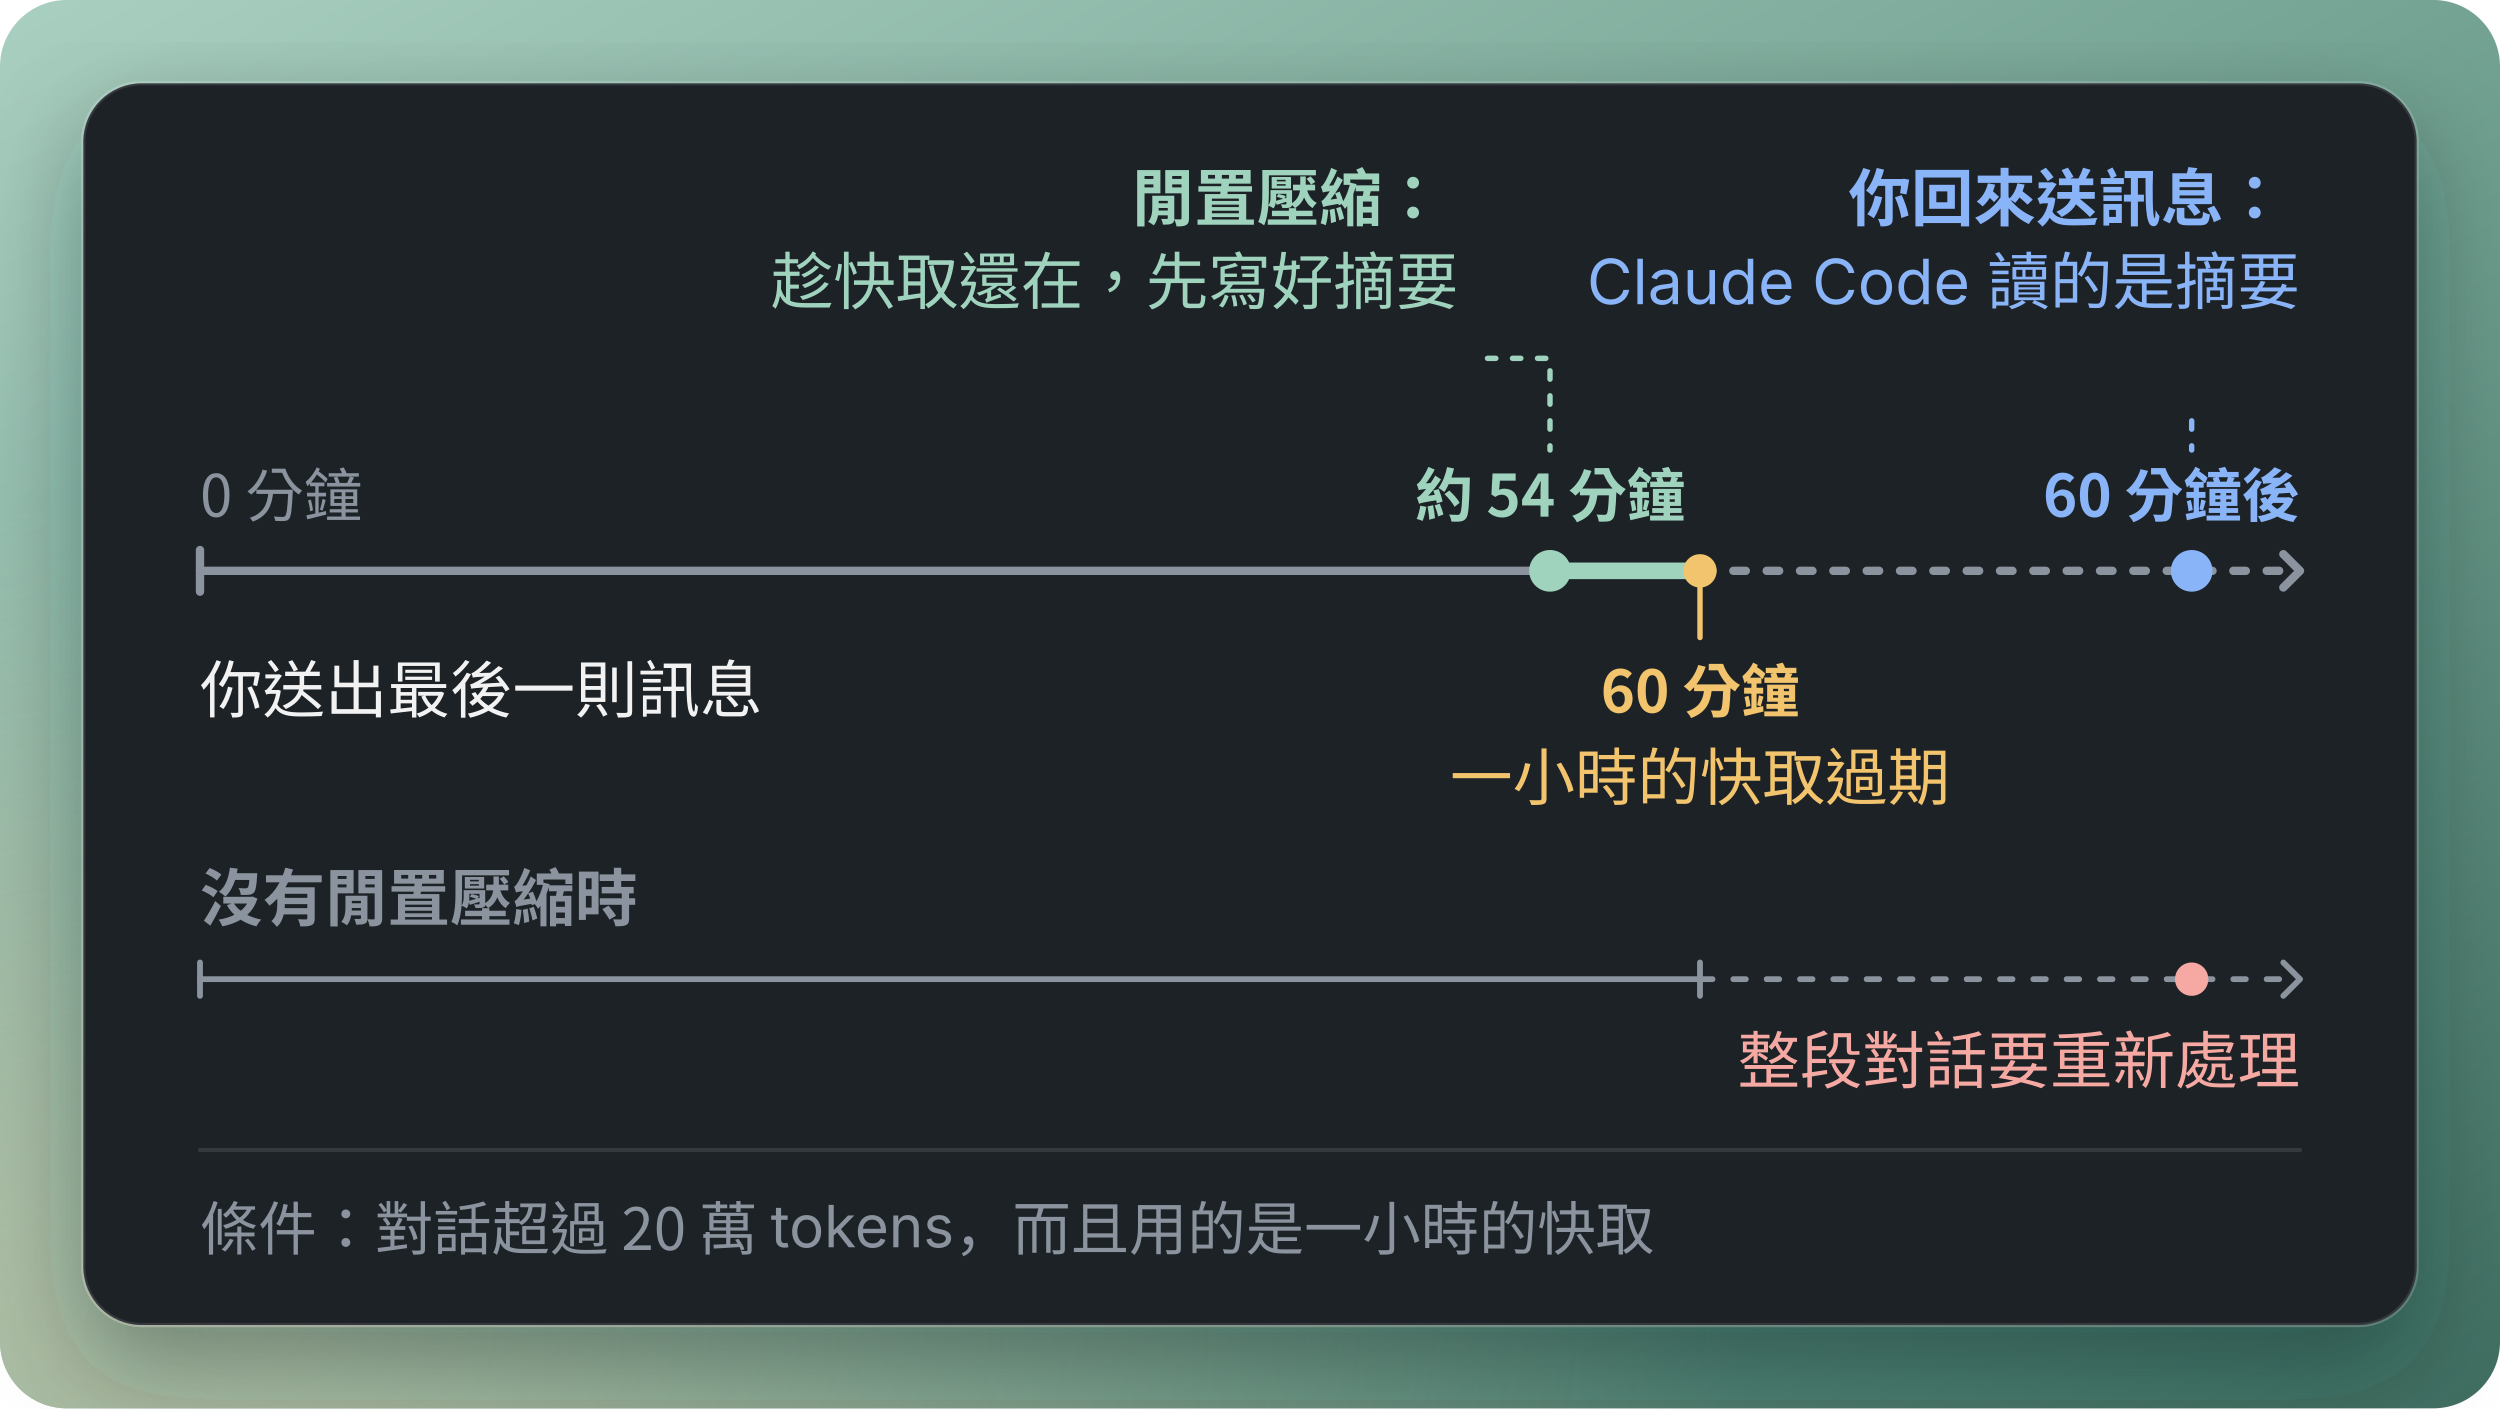
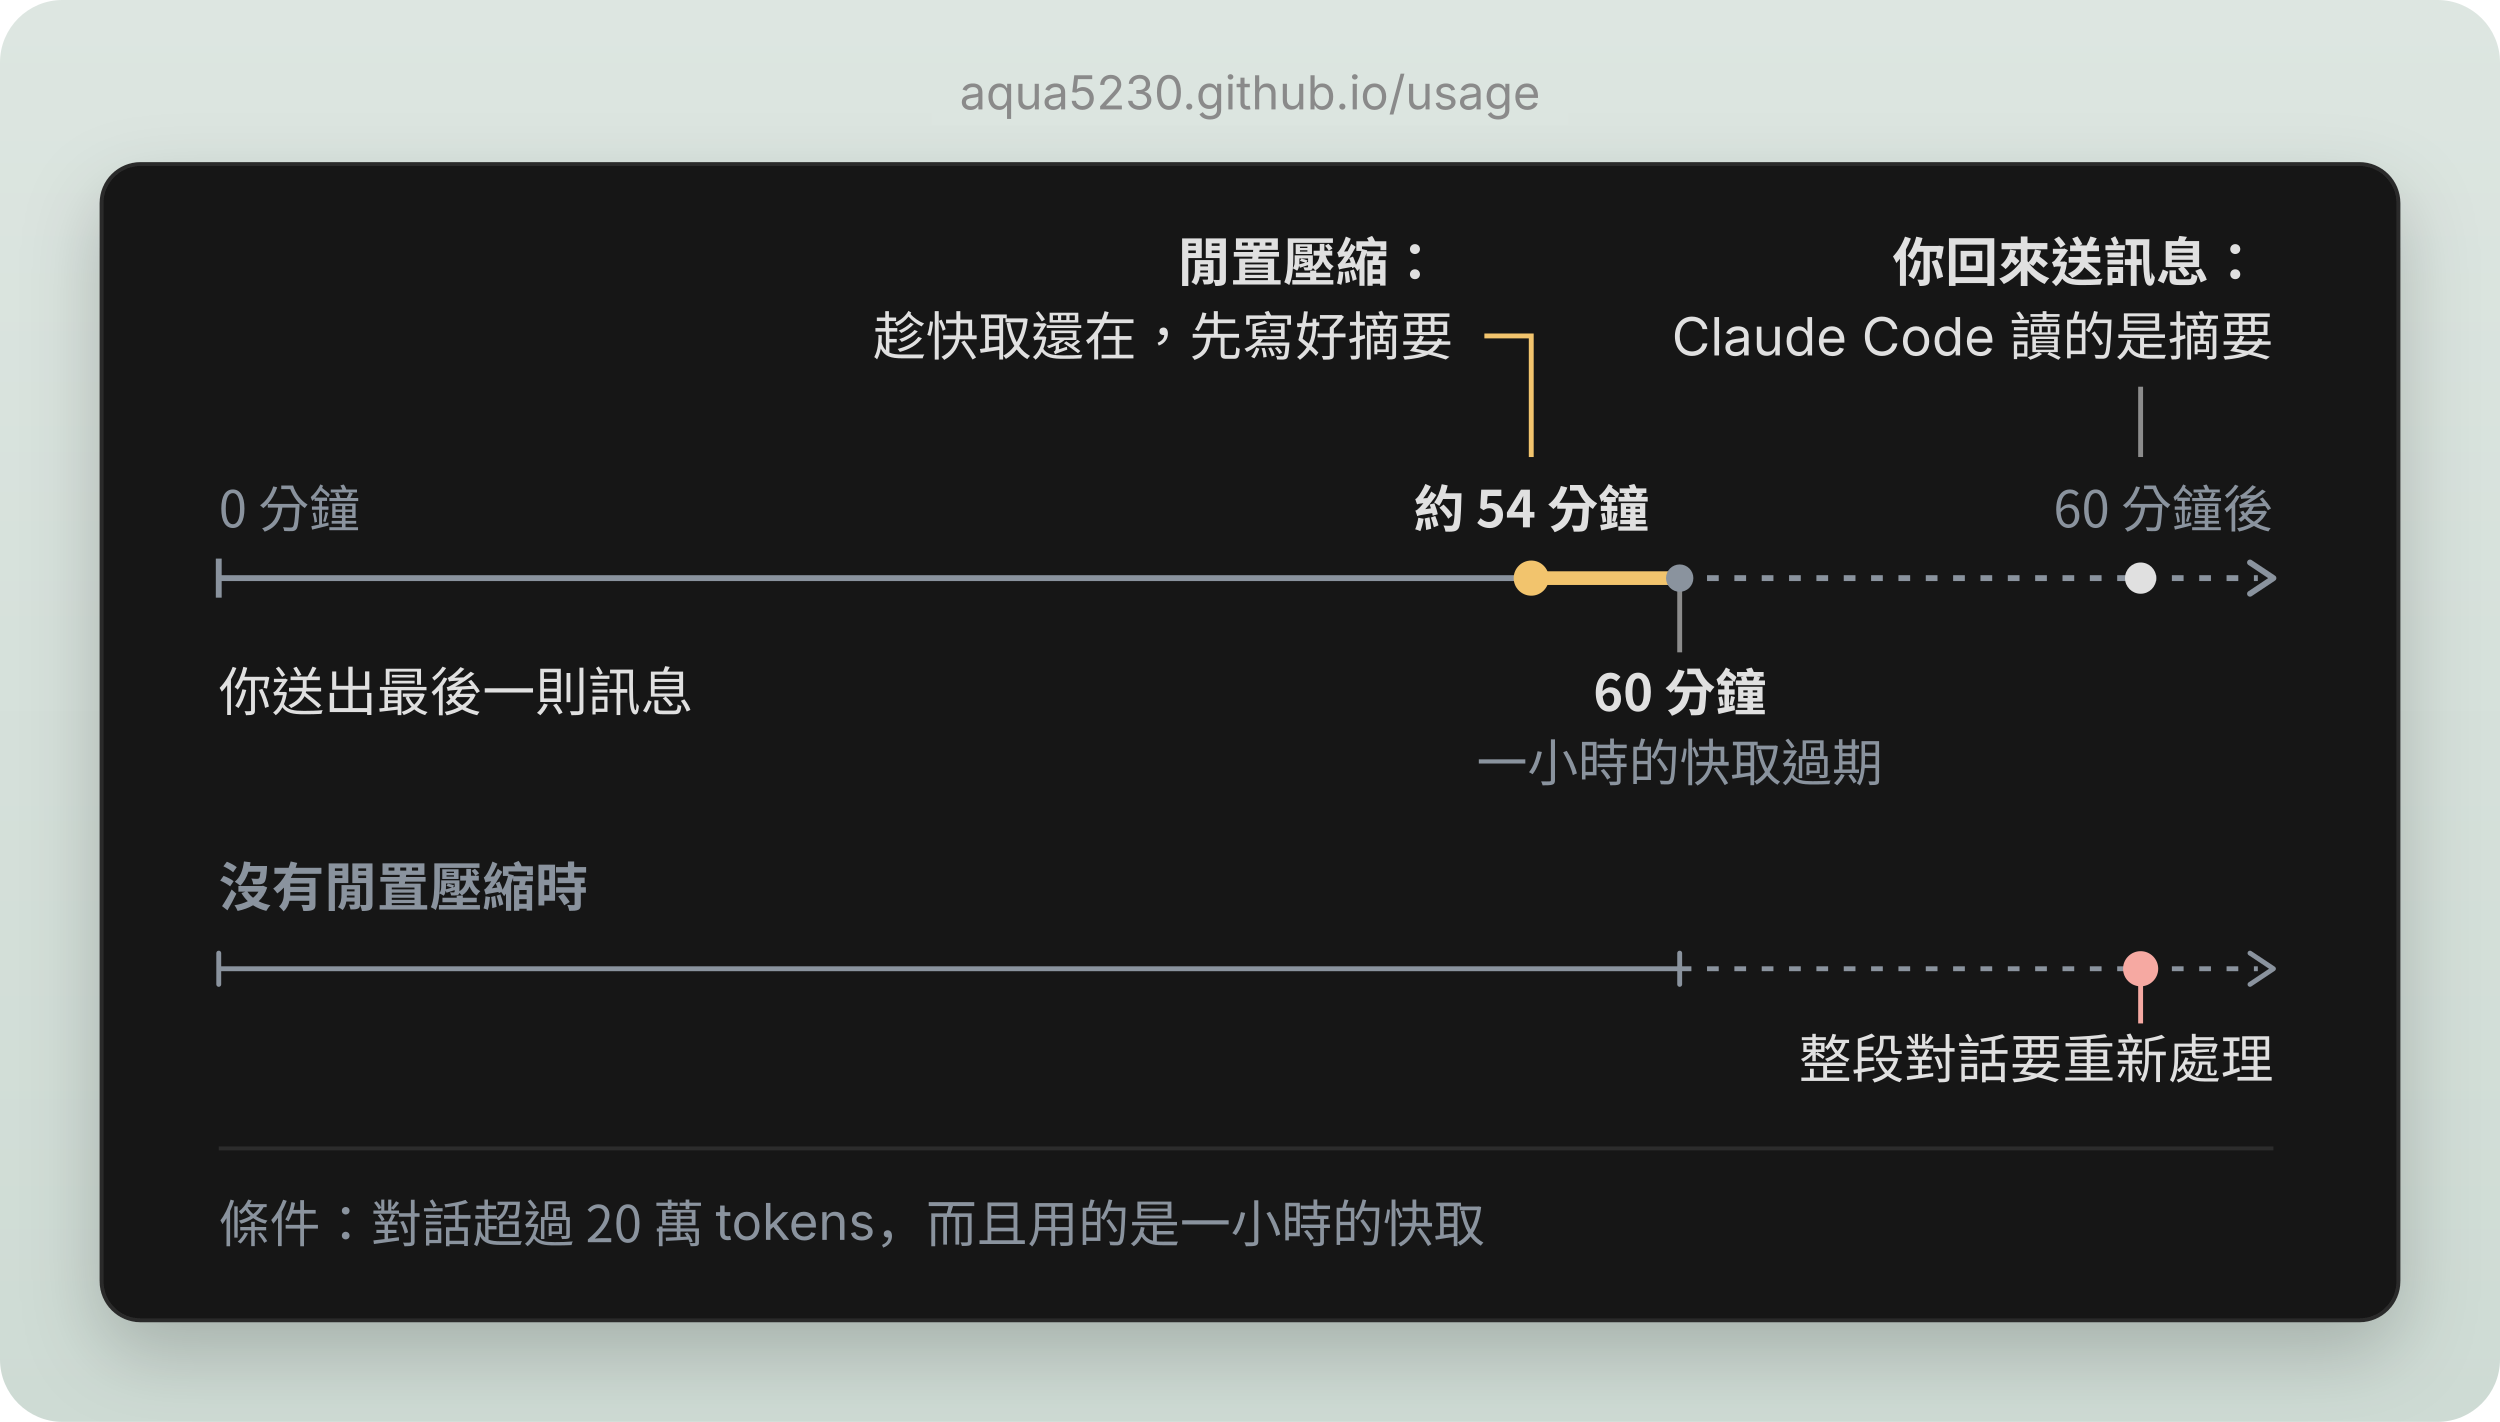
- <svg xmlns="http://www.w3.org/2000/svg" viewBox="0 0 600 338" role="img" aria-labelledby="title desc" xml:lang="zh-TW" font-family="Noto Sans TC, -apple-system, sans-serif">
+ <svg xmlns="http://www.w3.org/2000/svg" viewBox="0 0 640 364" role="img" aria-labelledby="title desc" xml:lang="zh-TW" font-family="Noto Sans TC, -apple-system, sans-serif">
  <defs>
-     <linearGradient id="bg" x1="0" y1="0" x2="1" y2="1">
-       <stop offset="0" stop-color="#A9CFC0" />
-       <stop offset=".55" stop-color="#6E9E8E" />
-       <stop offset="1" stop-color="#3F6E61" />
+     <linearGradient id="bg" x1="0" y1="0" x2="0" y2="1">
+       <stop offset="0" stop-color="#DDE6E1" />
+       <stop offset="1" stop-color="#CEDBD4" />
    </linearGradient>
-     <radialGradient id="g1" cx=".1" cy=".95" r=".6">
-       <stop offset="0" stop-color="#E8D9B5" stop-opacity=".55" />
-       <stop offset="1" stop-color="#E8D9B5" stop-opacity="0" />
-     </radialGradient>
    <filter id="sh" x="-10%" y="-10%" width="120%" height="130%">
-       <feDropShadow dx="0" dy="10" stdDeviation="12" flood-color="#0B2A22" flood-opacity=".38" />
+       <feDropShadow dx="0" dy="8" stdDeviation="10" flood-color="#141414" flood-opacity="0.20" />
    </filter>
  </defs>
-   <rect width="600" height="338" rx="16" fill="url(#bg)" />
-   <rect width="600" height="338" rx="16" fill="url(#g1)" />
+   <rect width="640" height="364" rx="16" fill="url(#bg)" />
  <g filter="url(#sh)">
-     <rect x="20" y="20" width="560" height="298" rx="14" fill="#1E2228" stroke="#FFFFFF1A" />
+     <rect x="26" y="42" width="588" height="296" rx="10" fill="#161616" stroke="#2C2C2C" stroke-width="1" />
  </g>
-   <text x="48" y="171" fill="#F2F2F2" font-size="15" text-anchor="start" font-weight="400">你送出最後一則訊息</text>
-   <text x="350" y="53" fill="#9FD3BD" font-size="15" text-anchor="end">
-     <tspan x="350" font-weight="600">閒置壓縮：</tspan>
-     <tspan x="350" dy="20">趁快取還在，先寫好摘要</tspan>
+   <text x="372" y="72" fill="#E0E0E0" font-size="13.5" text-anchor="end" data-role="label">
+     <tspan x="372" font-weight="600">閒置壓縮：</tspan>
+     <tspan x="372" dy="19" font-weight="400">趁快取還在，先寫好摘要</tspan>
  </text>
-   <text x="552" y="53" fill="#8AB4F8" font-size="15" text-anchor="end">
-     <tspan x="552" font-weight="600">你回來送訊息：</tspan>
-     <tspan x="552" dy="20">Claude Code 讀的是摘要</tspan>
+   <text x="582" y="72" fill="#E0E0E0" font-size="13.5" text-anchor="end" data-role="label">
+     <tspan x="582" font-weight="600">你回來送訊息：</tspan>
+     <tspan x="582" dy="19" font-weight="400">Claude Code 讀的是摘要</tspan>
  </text>
-   <path d="M48 137H408" fill="none" stroke="#8A939E" stroke-width="2" stroke-linecap="round" stroke-linejoin="round" />
-   <path d="M408 137H548" fill="none" stroke="#8A939E" stroke-width="2" stroke-linecap="round" stroke-linejoin="round" stroke-dasharray="3 5" />
-   <path d="M548 133L552 137L548 141" fill="none" stroke="#8A939E" stroke-width="2" stroke-linecap="round" stroke-linejoin="round" />
-   <path d="M372 137H408" fill="none" stroke="#9FD3BD" stroke-width="4" stroke-linecap="round" stroke-linejoin="round" />
-   <path d="M357 86H372V108" fill="none" stroke="#9FD3BD" stroke-width="1.3" stroke-linecap="round" stroke-linejoin="round" stroke-dasharray="2 4" />
-   <path d="M526 101V108" fill="none" stroke="#8AB4F8" stroke-width="1.3" stroke-linecap="round" stroke-linejoin="round" stroke-dasharray="2 4" />
-   <path d="M48 132V142" fill="none" stroke="#8A939E" stroke-width="2" stroke-linecap="round" stroke-linejoin="round" />
-   <path d="M408 137V153" fill="none" stroke="#F2C46D" stroke-width="1.3" stroke-linecap="round" stroke-linejoin="round" />
-   <circle cx="372" cy="137" r="5" fill="#9FD3BD" />
-   <circle cx="408" cy="137" r="4" fill="#F2C46D" />
-   <circle cx="526" cy="137" r="5" fill="#8AB4F8" />
-   <text x="48" y="124" fill="#8A939E" font-size="14" text-anchor="start" font-weight="400">0 分鐘</text>
-   <text x="372" y="124" fill="#9FD3BD" font-size="14" text-anchor="middle" font-weight="600">約 54 分鐘</text>
-   <text x="552" y="124" fill="#8AB4F8" font-size="14" text-anchor="end" font-weight="600">60 分鐘後</text>
-   <text x="408" y="171" fill="#F2C46D" font-size="14" text-anchor="middle" font-weight="600">60 分鐘</text>
-   <text x="408" y="192" fill="#F2C46D" font-size="15" text-anchor="middle" font-weight="400">一小時的快取過期</text>
-   <text x="48" y="221" fill="#8A939E" font-size="15" text-anchor="start" font-weight="600">沒有閒置壓縮時</text>
-   <path d="M48 235H408" fill="none" stroke="#8A939E" stroke-width="1.4" stroke-linecap="round" stroke-linejoin="round" />
-   <path d="M408 235H548" fill="none" stroke="#8A939E" stroke-width="1.4" stroke-linecap="round" stroke-linejoin="round" stroke-dasharray="3 5" />
-   <path d="M48 231V239M408 231V239M548 231L552 235L548 239" fill="none" stroke="#8A939E" stroke-width="1.4" stroke-linecap="round" stroke-linejoin="round" />
-   <circle cx="526" cy="235" r="4" fill="#F6A9A2" />
-   <text x="552" y="260" fill="#F6A9A2" font-size="15" text-anchor="end" font-weight="400">整段對話要重新處理</text>
-   <path d="M48 276H552" fill="none" stroke="#FFFFFF1A" stroke-width="1" stroke-linecap="round" stroke-linejoin="round" />
-   <text x="48" y="300" fill="#8A939E" font-size="14" text-anchor="start" font-weight="400">條件：對話超過 20 萬 tokens，而且用的是一小時的快取</text>
+   <path d="M 380 86 H 392 V 117" fill="none" stroke="#F2C46D" stroke-width="1.25" />
+   <line x1="548" y1="99" x2="548" y2="117" stroke="#8C8C8C" stroke-width="1.25" />
+   <text x="56" y="135" fill="#8A939E" font-size="13" text-anchor="start" font-weight="400" data-role="label">0 分鐘</text>
+   <text x="392" y="135" fill="#E0E0E0" font-size="13" text-anchor="middle" font-weight="600" data-role="label">約 54 分鐘</text>
+   <text x="582" y="135" fill="#8A939E" font-size="13" text-anchor="end" font-weight="500" data-role="label">60 分鐘後</text>
+   <line x1="56" y1="148" x2="430" y2="148" stroke="#8A939E" stroke-width="1.5" />
+   <line x1="430" y1="148" x2="578" y2="148" stroke="#8A939E" stroke-width="1.5" stroke-dasharray="3 4" />
+   <path d="M 576 144 L 582 148 L 576 152" fill="none" stroke="#8A939E" stroke-width="1.5" stroke-linecap="round" stroke-linejoin="round" />
+   <line x1="56" y1="143" x2="56" y2="153" stroke="#8A939E" stroke-width="1.5" />
+   <line x1="392" y1="148" x2="430" y2="148" stroke="#F2C46D" stroke-width="3.5" />
+   <line x1="430" y1="148" x2="430" y2="167" stroke="#8C8C8C" stroke-width="1.25" />
+   <circle cx="392" cy="148" r="4.5" fill="#F2C46D" />
+   <circle cx="430" cy="148" r="3.5" fill="#8A939E" />
+   <circle cx="548" cy="148" r="4" fill="#E0E0E0" />
+   <text x="56" y="182" fill="#E0E0E0" font-size="13.5" text-anchor="start" font-weight="400" data-role="label">你送出最後一則訊息</text>
+   <text x="430" y="182" fill="#E0E0E0" font-size="13" text-anchor="middle" font-weight="600" data-role="label">60 分鐘</text>
+   <text x="430" y="200" fill="#8A939E" font-size="13" text-anchor="middle" font-weight="400" data-role="label">一小時的快取過期</text>
+   <text x="56" y="232" fill="#8A939E" font-size="13.5" text-anchor="start" font-weight="600" data-role="label">沒有閒置壓縮時</text>
+   <line x1="56" y1="248" x2="430" y2="248" stroke="#8A939E" stroke-width="1.25" />
+   <line x1="430" y1="248" x2="578" y2="248" stroke="#8A939E" stroke-width="1.25" stroke-dasharray="3 4" />
+   <path d="M 56 244 V 252 M 430 244 V 252 M 576 244 L 582 248 L 576 252" fill="none" stroke="#8A939E" stroke-width="1.25" stroke-linecap="round" stroke-linejoin="round" />
+   <line x1="548" y1="248" x2="548" y2="262" stroke="#F6A9A2" stroke-width="1.25" />
+   <circle cx="548" cy="248" r="4.5" fill="#F6A9A2" />
+   <text x="582" y="276" fill="#E0E0E0" font-size="13.5" text-anchor="end" font-weight="500" data-role="label">整段對話要重新處理</text>
+   <line x1="56" y1="294" x2="582" y2="294" stroke="#2C2C2C" stroke-width="1" />
+   <text x="56" y="318" fill="#8A939E" font-size="13" text-anchor="start" font-weight="400" data-role="label">條件：對話超過 20 萬 tokens，而且用的是一小時的快取</text>
+   <rect x="238.39" y="16" width="163.22" height="16" fill="#DCE5E0" data-role="watermark-mask" />
+   <text x="320" y="28" font-size="12" font-family="-apple-system, Noto Sans TC, sans-serif" fill="#8A8A8A" text-anchor="middle" data-role="watermark">aqua5230.github.io/usage</text>
</svg>
